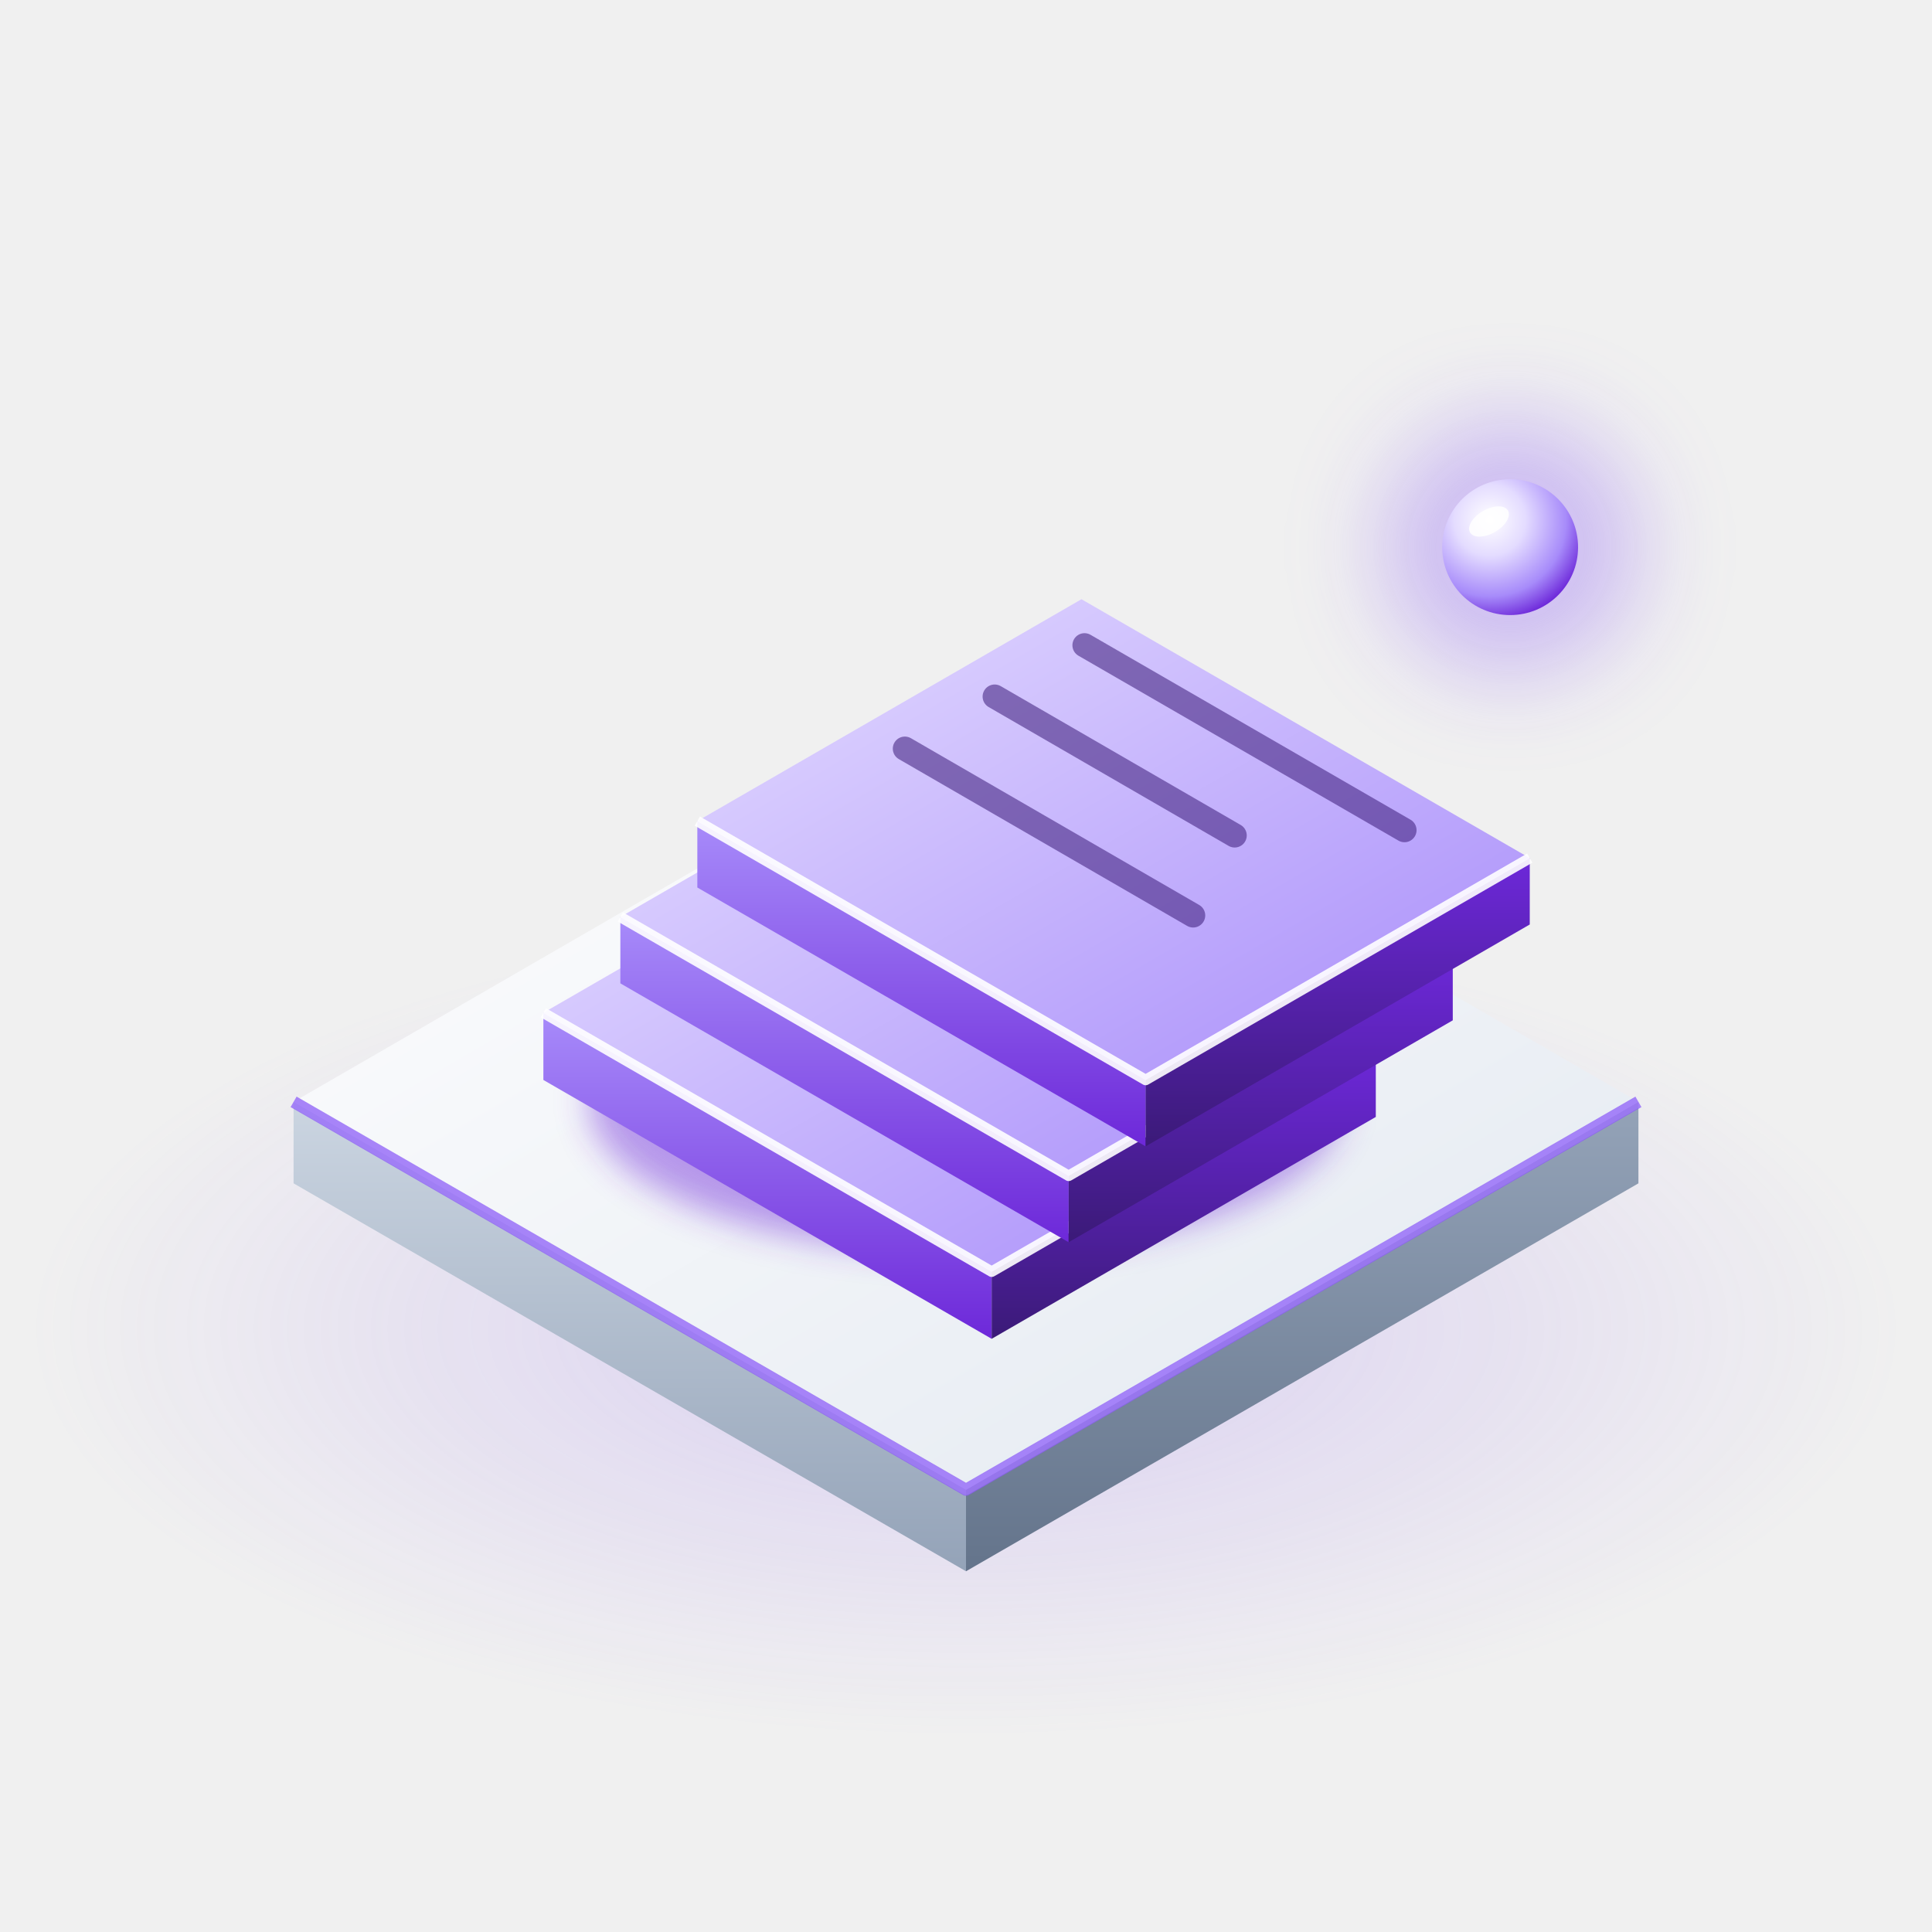
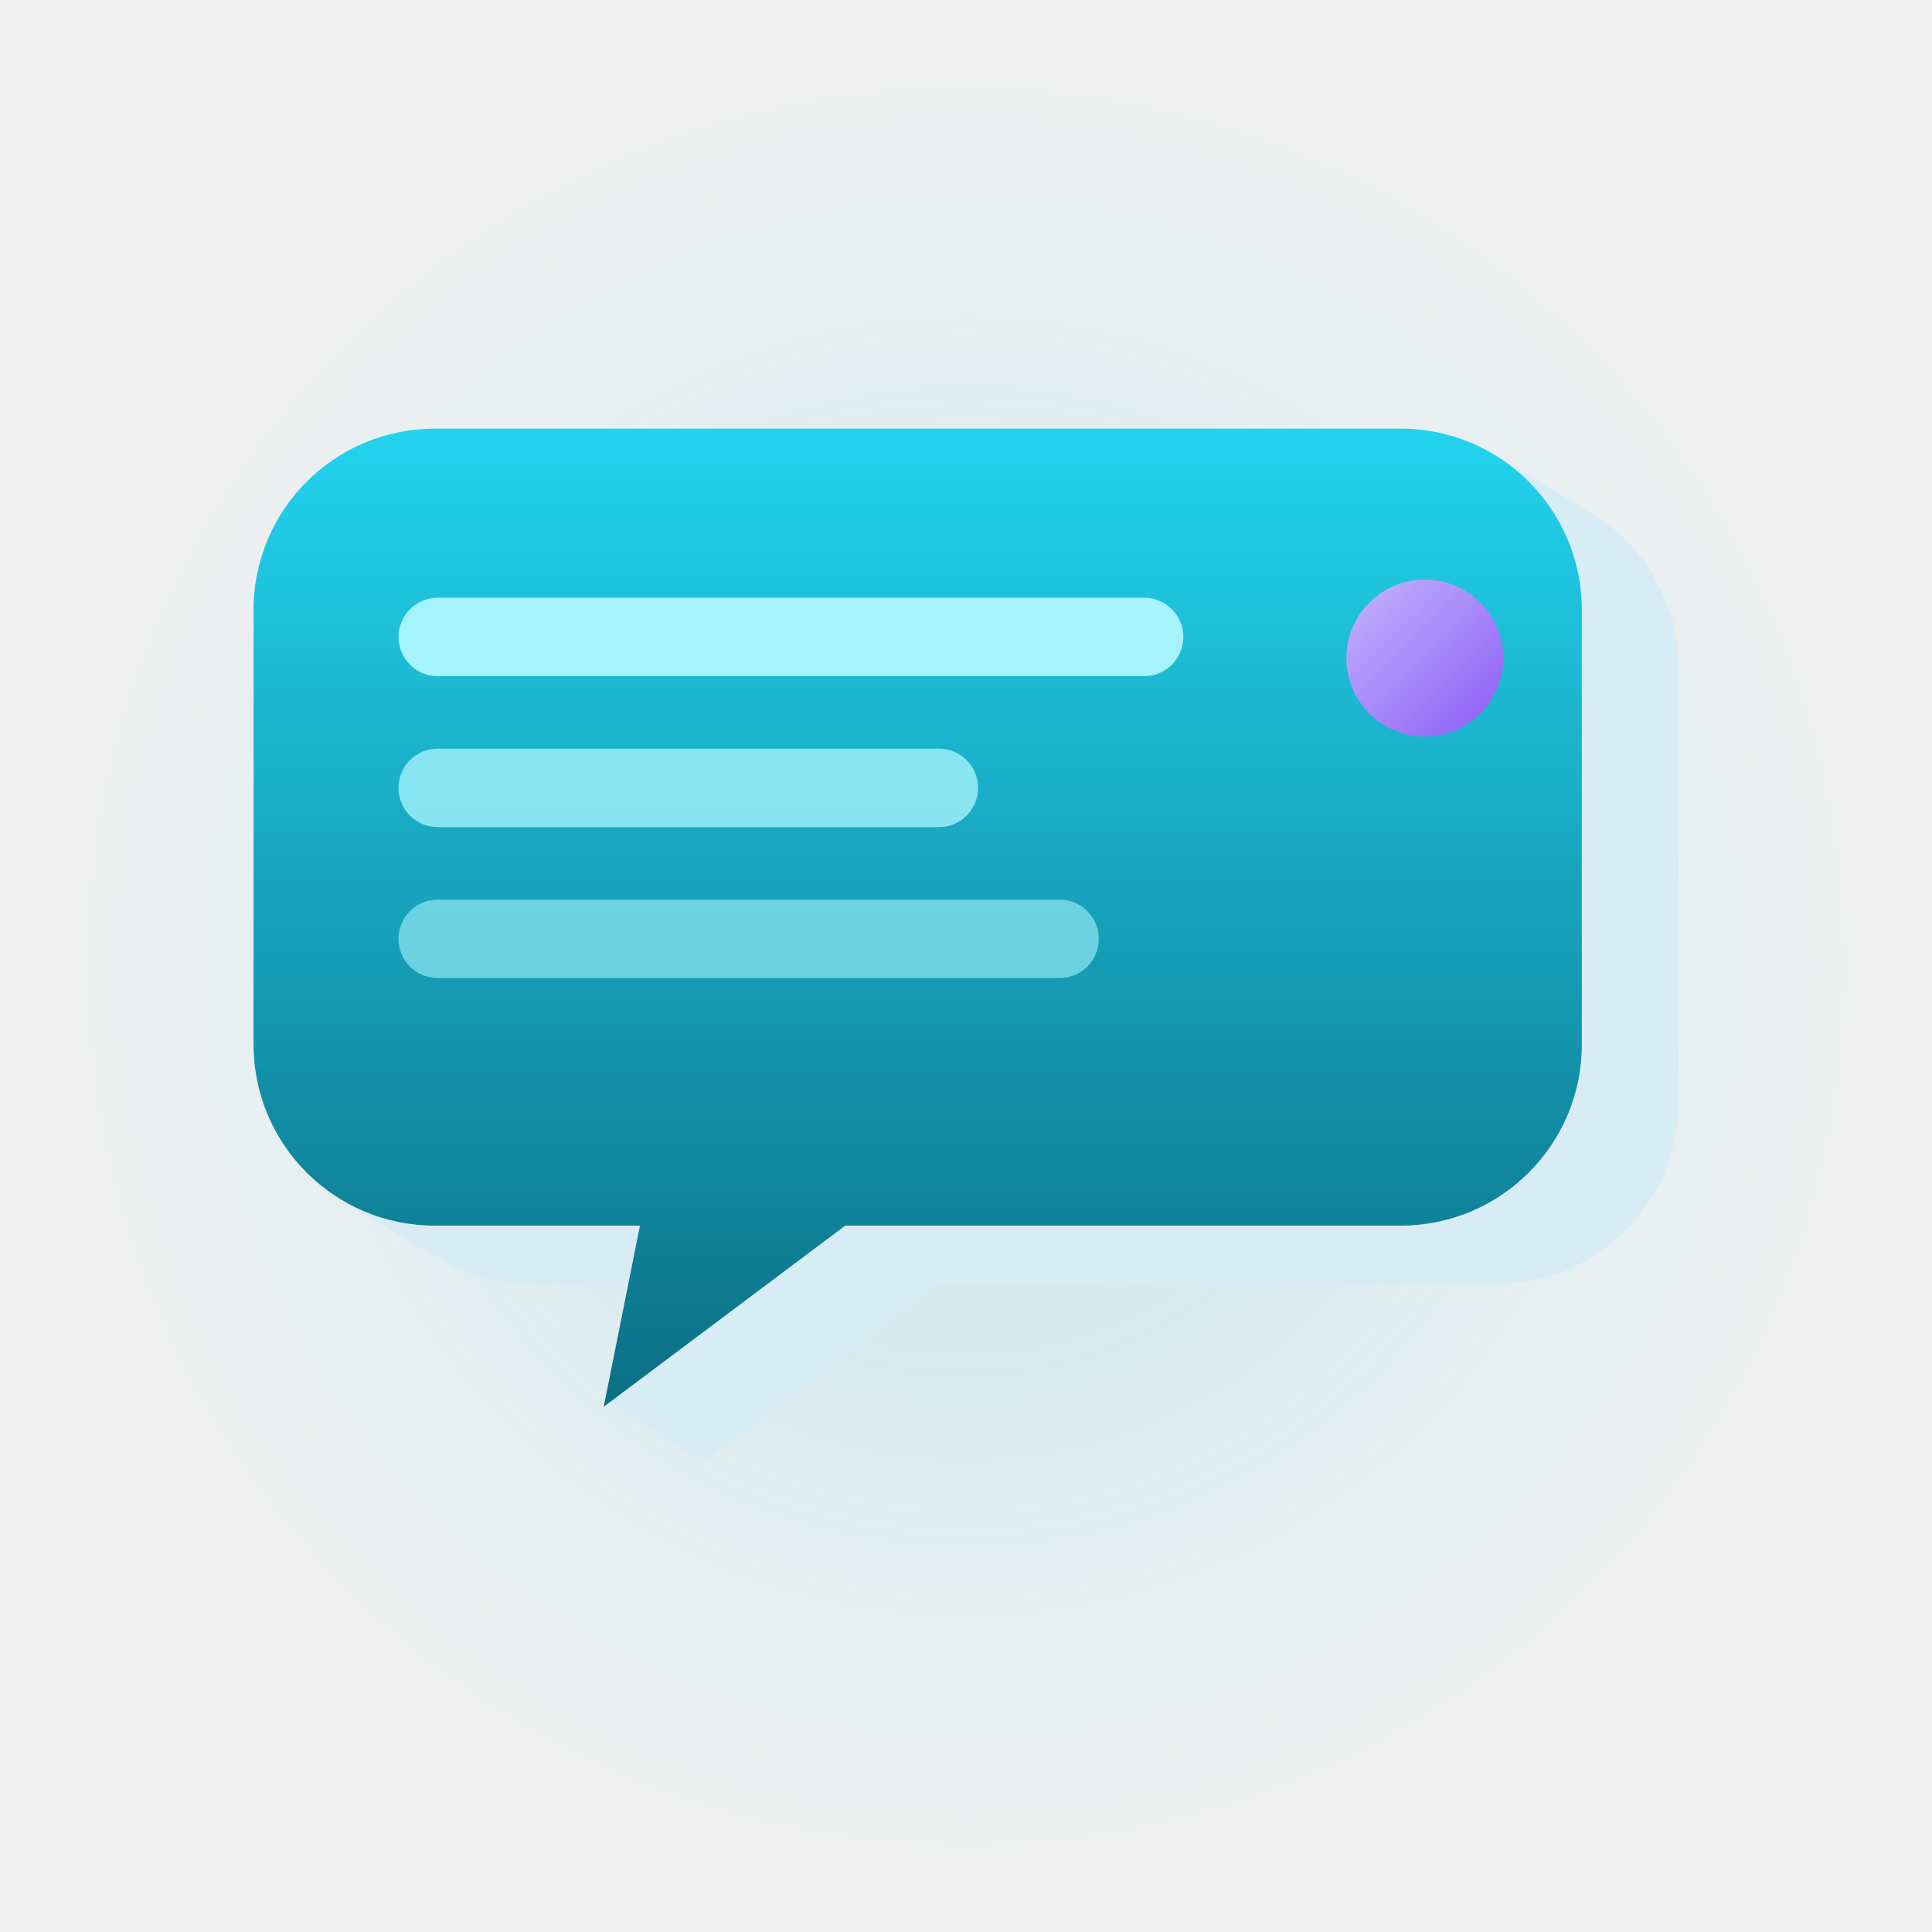
<svg xmlns="http://www.w3.org/2000/svg" viewBox="0 0 256 256" width="256" height="256" fill="none">
  <defs>
-     <linearGradient id="llml-top" x1="0" y1="0" x2="1" y2="1">
-       <stop offset="0" stop-color="#e4dcff" stop-opacity="1" />
-       <stop offset="1" stop-color="#a78bfa" stop-opacity="1" />
+     <linearGradient id="ll-top" x1="0" y1="0" x2="1" y2="1">
+       <stop offset="0" stop-color="#8ce4f5" />
+       <stop offset="1" stop-color="#22d3ee" />
    </linearGradient>
-     <linearGradient id="llml-left" x1="0" y1="0" x2="0" y2="1">
-       <stop offset="0" stop-color="#a78bfa" stop-opacity="1" />
-       <stop offset="1" stop-color="#6d28d9" stop-opacity="1" />
+     <linearGradient id="ll-face" x1="0" y1="0" x2="0" y2="1">
+       <stop offset="0" stop-color="#22d3ee" />
+       <stop offset="1" stop-color="#0b6f85" />
    </linearGradient>
-     <linearGradient id="llml-right" x1="0" y1="0" x2="0" y2="1">
-       <stop offset="0" stop-color="#6d28d9" stop-opacity="1" />
-       <stop offset="1" stop-color="#3b1a78" stop-opacity="1" />
+     <linearGradient id="ll-side" x1="0" y1="0" x2="0" y2="1">
+       <stop offset="0" stop-color="#0b6f85" />
+       <stop offset="1" stop-color="#0d6277" />
    </linearGradient>
-     <linearGradient id="llml-spec" x1="0" y1="0" x2="1" y2="1">
-       <stop offset="0" stop-color="#ffffff" stop-opacity="0.55" />
-       <stop offset="1" stop-color="#ffffff" stop-opacity="0" />
+     <linearGradient id="ll-vio" x1="0" y1="0" x2="1" y2="1">
+       <stop offset="0" stop-color="#c4b5fd" />
+       <stop offset="1" stop-color="#8b5cf6" />
    </linearGradient>
-     <linearGradient id="llml-ptop" x1="0" y1="0" x2="1" y2="1">
-       <stop offset="0" stop-color="#ffffff" stop-opacity="1" />
-       <stop offset="1" stop-color="#e2e8f0" stop-opacity="1" />
-     </linearGradient>
-     <linearGradient id="llml-pleft" x1="0" y1="0" x2="0" y2="1">
-       <stop offset="0" stop-color="#cbd5e1" stop-opacity="1" />
-       <stop offset="1" stop-color="#94a3b8" stop-opacity="1" />
-     </linearGradient>
-     <linearGradient id="llml-pright" x1="0" y1="0" x2="0" y2="1">
-       <stop offset="0" stop-color="#94a3b8" stop-opacity="1" />
-       <stop offset="1" stop-color="#64748b" stop-opacity="1" />
-     </linearGradient>
-     <radialGradient id="llml-halo" cx=".5" cy=".5" r=".5">
-       <stop offset="0" stop-color="#8b5cf6" stop-opacity="0.22" />
-       <stop offset="1" stop-color="#8b5cf6" stop-opacity="0" />
+     <radialGradient id="ll-glow" cx="0.5" cy="0.5" r="0.5">
+       <stop offset="0" stop-color="#0891b2" stop-opacity="0.18" />
+       <stop offset="0.6" stop-color="#22d3ee" stop-opacity="0.08" />
+       <stop offset="1" stop-color="#22d3ee" stop-opacity="0" />
    </radialGradient>
-     <radialGradient id="llml-orb" cx=".35" cy=".3" r=".75">
-       <stop offset="0" stop-color="#ffffff" />
-       <stop offset=".35" stop-color="#e4dcff" />
-       <stop offset=".75" stop-color="#a78bfa" />
-       <stop offset="1" stop-color="#6d28d9" />
-     </radialGradient>
-     <filter id="llml-blur" x="-50%" y="-50%" width="200%" height="200%">
-       <feGaussianBlur stdDeviation="6" />
-     </filter>
-     <filter id="llml-soft" x="-50%" y="-50%" width="200%" height="200%">
-       <feGaussianBlur stdDeviation="2.2" />
-     </filter>
  </defs>
-   <ellipse cx="128" cy="176.0" rx="124" ry="54" fill="url(#llml-halo)" />
-   <polygon points="38.9,156.8 128.0,208.2 128.0,197.4 38.9,146.0" fill="url(#llml-pleft)" />
-   <polygon points="217.1,156.8 128.0,208.2 128.0,197.4 217.1,146.0" fill="url(#llml-pright)" />
-   <polygon points="128.0,94.5 217.1,146.0 128.0,197.4 38.9,146.0" fill="url(#llml-ptop)" />
-   <polyline points="38.9,146.0 128.0,197.4 217.1,146.0" fill="none" stroke="#ffffff" stroke-opacity="0.5" stroke-width="1.4" stroke-linejoin="round" />
-   <polyline points="38.9,146.0 128.0,197.4 217.1,146.0" fill="none" stroke="#8b5cf6" stroke-width="1.6" stroke-opacity=".75" stroke-linejoin="round" />
-   <ellipse cx="128.0" cy="146.0" rx="50" ry="20" fill="#6d28d9" opacity="0.45" filter="url(#llml-soft)" />
-   <polygon points="72.0,143.1 131.4,177.4 131.4,168.5 72.0,134.2" fill="url(#llml-left)" />
-   <polygon points="182.3,148.0 131.4,177.4 131.4,168.5 182.3,139.1" fill="url(#llml-right)" />
-   <polygon points="122.9,104.8 182.3,139.1 131.4,168.5 72.0,134.2" fill="url(#llml-top)" />
-   <polyline points="72.0,134.2 131.4,168.5 182.3,139.1" fill="none" stroke="#ffffff" stroke-opacity="0.9" stroke-width="1.4" stroke-linejoin="round" />
-   <polygon points="82.2,130.3 141.6,164.6 141.6,155.8 82.2,121.5" fill="url(#llml-left)" />
-   <polygon points="192.5,135.2 141.6,164.6 141.6,155.8 192.5,126.4" fill="url(#llml-right)" />
-   <polygon points="133.1,92.1 192.5,126.4 141.6,155.8 82.2,121.5" fill="url(#llml-top)" />
-   <polyline points="82.2,121.5 141.6,155.8 192.5,126.4" fill="none" stroke="#ffffff" stroke-opacity="0.9" stroke-width="1.4" stroke-linejoin="round" />
-   <polygon points="92.4,117.6 151.8,151.9 151.8,143.1 92.4,108.8" fill="url(#llml-left)" />
-   <polygon points="202.7,122.5 151.8,151.9 151.8,143.1 202.7,113.7" fill="url(#llml-right)" />
-   <polygon points="143.3,79.4 202.7,113.7 151.8,143.1 92.4,108.8" fill="url(#llml-top)" />
-   <polyline points="92.4,108.8 151.8,143.1 202.7,113.7" fill="none" stroke="#ffffff" stroke-opacity="0.9" stroke-width="1.4" stroke-linejoin="round" />
-   <line x1="143.7" y1="85.5" x2="186.1" y2="110.0" stroke="#3b1a78" stroke-width="3.2" stroke-linecap="round" opacity=".55" />
-   <line x1="131.8" y1="92.3" x2="163.6" y2="110.7" stroke="#3b1a78" stroke-width="3.2" stroke-linecap="round" opacity=".55" />
-   <line x1="119.9" y1="99.2" x2="158.1" y2="121.3" stroke="#3b1a78" stroke-width="3.2" stroke-linecap="round" opacity=".55" />
-   <circle cx="200.1" cy="72.5" r="17.1" fill="#8b5cf6" opacity=".35" filter="url(#llml-blur)" />
-   <circle cx="200.1" cy="72.5" r="9.0" fill="url(#llml-orb)" />
-   <ellipse cx="197.3" cy="69.1" rx="2.9" ry="1.6" fill="#fff" opacity=".85" transform="rotate(-30 197.3 69.1)" />
+   <circle cx="128" cy="128" r="118" fill="url(#ll-glow)" />
+   <g transform="translate(128,128) scale(0.8) translate(-128.0,-133.0)">
+     <g transform="translate(16.00,9.60)">
+       <path d="M40 44h160a30 30 0 0 1 30 30v72a30 30 0 0 1-30 30H108l-40 30 6-30H40a30 30 0 0 1-30-30V74a30 30 0 0 1 30-30z" fill="#d7ecf5" />
+     </g>
+     <g transform="translate(15.00,9.00)">
+       <path d="M40 44h160a30 30 0 0 1 30 30v72a30 30 0 0 1-30 30H108l-40 30 6-30H40a30 30 0 0 1-30-30V74a30 30 0 0 1 30-30z" fill="#d7ecf5" />
+     </g>
+     <g transform="translate(14.00,8.40)">
+       <path d="M40 44h160a30 30 0 0 1 30 30v72a30 30 0 0 1-30 30H108l-40 30 6-30H40a30 30 0 0 1-30-30V74a30 30 0 0 1 30-30z" fill="#d7ecf5" />
+     </g>
+     <g transform="translate(13.00,7.80)">
+       <path d="M40 44h160a30 30 0 0 1 30 30v72a30 30 0 0 1-30 30H108l-40 30 6-30H40a30 30 0 0 1-30-30V74a30 30 0 0 1 30-30z" fill="#d7ecf5" />
+     </g>
+     <g transform="translate(12.00,7.20)">
+       <path d="M40 44h160a30 30 0 0 1 30 30v72a30 30 0 0 1-30 30H108l-40 30 6-30H40a30 30 0 0 1-30-30V74a30 30 0 0 1 30-30z" fill="#d7ecf5" />
+     </g>
+     <g transform="translate(11.00,6.60)">
+       <path d="M40 44h160a30 30 0 0 1 30 30v72a30 30 0 0 1-30 30H108l-40 30 6-30H40a30 30 0 0 1-30-30V74a30 30 0 0 1 30-30z" fill="#d7ecf5" />
+     </g>
+     <g transform="translate(10.00,6.00)">
+       <path d="M40 44h160a30 30 0 0 1 30 30v72a30 30 0 0 1-30 30H108l-40 30 6-30H40a30 30 0 0 1-30-30V74a30 30 0 0 1 30-30z" fill="#d7ecf5" />
+     </g>
+     <g transform="translate(9.00,5.40)">
+       <path d="M40 44h160a30 30 0 0 1 30 30v72a30 30 0 0 1-30 30H108l-40 30 6-30H40a30 30 0 0 1-30-30V74a30 30 0 0 1 30-30z" fill="#d7ecf5" />
+     </g>
+     <g transform="translate(8.00,4.80)">
+       <path d="M40 44h160a30 30 0 0 1 30 30v72a30 30 0 0 1-30 30H108l-40 30 6-30H40a30 30 0 0 1-30-30V74a30 30 0 0 1 30-30z" fill="#d7ecf5" />
+     </g>
+     <g transform="translate(7.00,4.20)">
+       <path d="M40 44h160a30 30 0 0 1 30 30v72a30 30 0 0 1-30 30H108l-40 30 6-30H40a30 30 0 0 1-30-30V74a30 30 0 0 1 30-30z" fill="#d7ecf5" />
+     </g>
+     <g transform="translate(6.00,3.60)">
+       <path d="M40 44h160a30 30 0 0 1 30 30v72a30 30 0 0 1-30 30H108l-40 30 6-30H40a30 30 0 0 1-30-30V74a30 30 0 0 1 30-30z" fill="#d7ecf5" />
+     </g>
+     <g transform="translate(5.00,3.00)">
+       <path d="M40 44h160a30 30 0 0 1 30 30v72a30 30 0 0 1-30 30H108l-40 30 6-30H40a30 30 0 0 1-30-30V74a30 30 0 0 1 30-30z" fill="#d7ecf5" />
+     </g>
+     <g transform="translate(4.00,2.40)">
+       <path d="M40 44h160a30 30 0 0 1 30 30v72a30 30 0 0 1-30 30H108l-40 30 6-30H40a30 30 0 0 1-30-30V74a30 30 0 0 1 30-30z" fill="#d7ecf5" />
+     </g>
+     <g transform="translate(3.00,1.80)">
+       <path d="M40 44h160a30 30 0 0 1 30 30v72a30 30 0 0 1-30 30H108l-40 30 6-30H40a30 30 0 0 1-30-30V74a30 30 0 0 1 30-30z" fill="#d7ecf5" />
+     </g>
+     <g transform="translate(2.00,1.20)">
+       <path d="M40 44h160a30 30 0 0 1 30 30v72a30 30 0 0 1-30 30H108l-40 30 6-30H40a30 30 0 0 1-30-30V74a30 30 0 0 1 30-30z" fill="#d7ecf5" />
+     </g>
+     <g transform="translate(1.00,0.60)">
+       <path d="M40 44h160a30 30 0 0 1 30 30v72a30 30 0 0 1-30 30H108l-40 30 6-30H40a30 30 0 0 1-30-30V74a30 30 0 0 1 30-30z" fill="#d7ecf5" />
+     </g>
+     <path d="M40 44h160a30 30 0 0 1 30 30v72a30 30 0 0 1-30 30H108l-40 30 6-30H40a30 30 0 0 1-30-30V74a30 30 0 0 1 30-30z" fill="url(#ll-face)" />
+     <g fill="#a5f3fc">
+       <rect x="34" y="72" width="130" height="13" rx="6.5" />
+       <rect x="34" y="97" width="96" height="13" rx="6.5" opacity="0.8" />
+       <rect x="34" y="122" width="116" height="13" rx="6.5" opacity="0.6" />
+     </g>
+     <circle cx="204" cy="82" r="13" fill="url(#ll-vio)" />
+   </g>
</svg>
